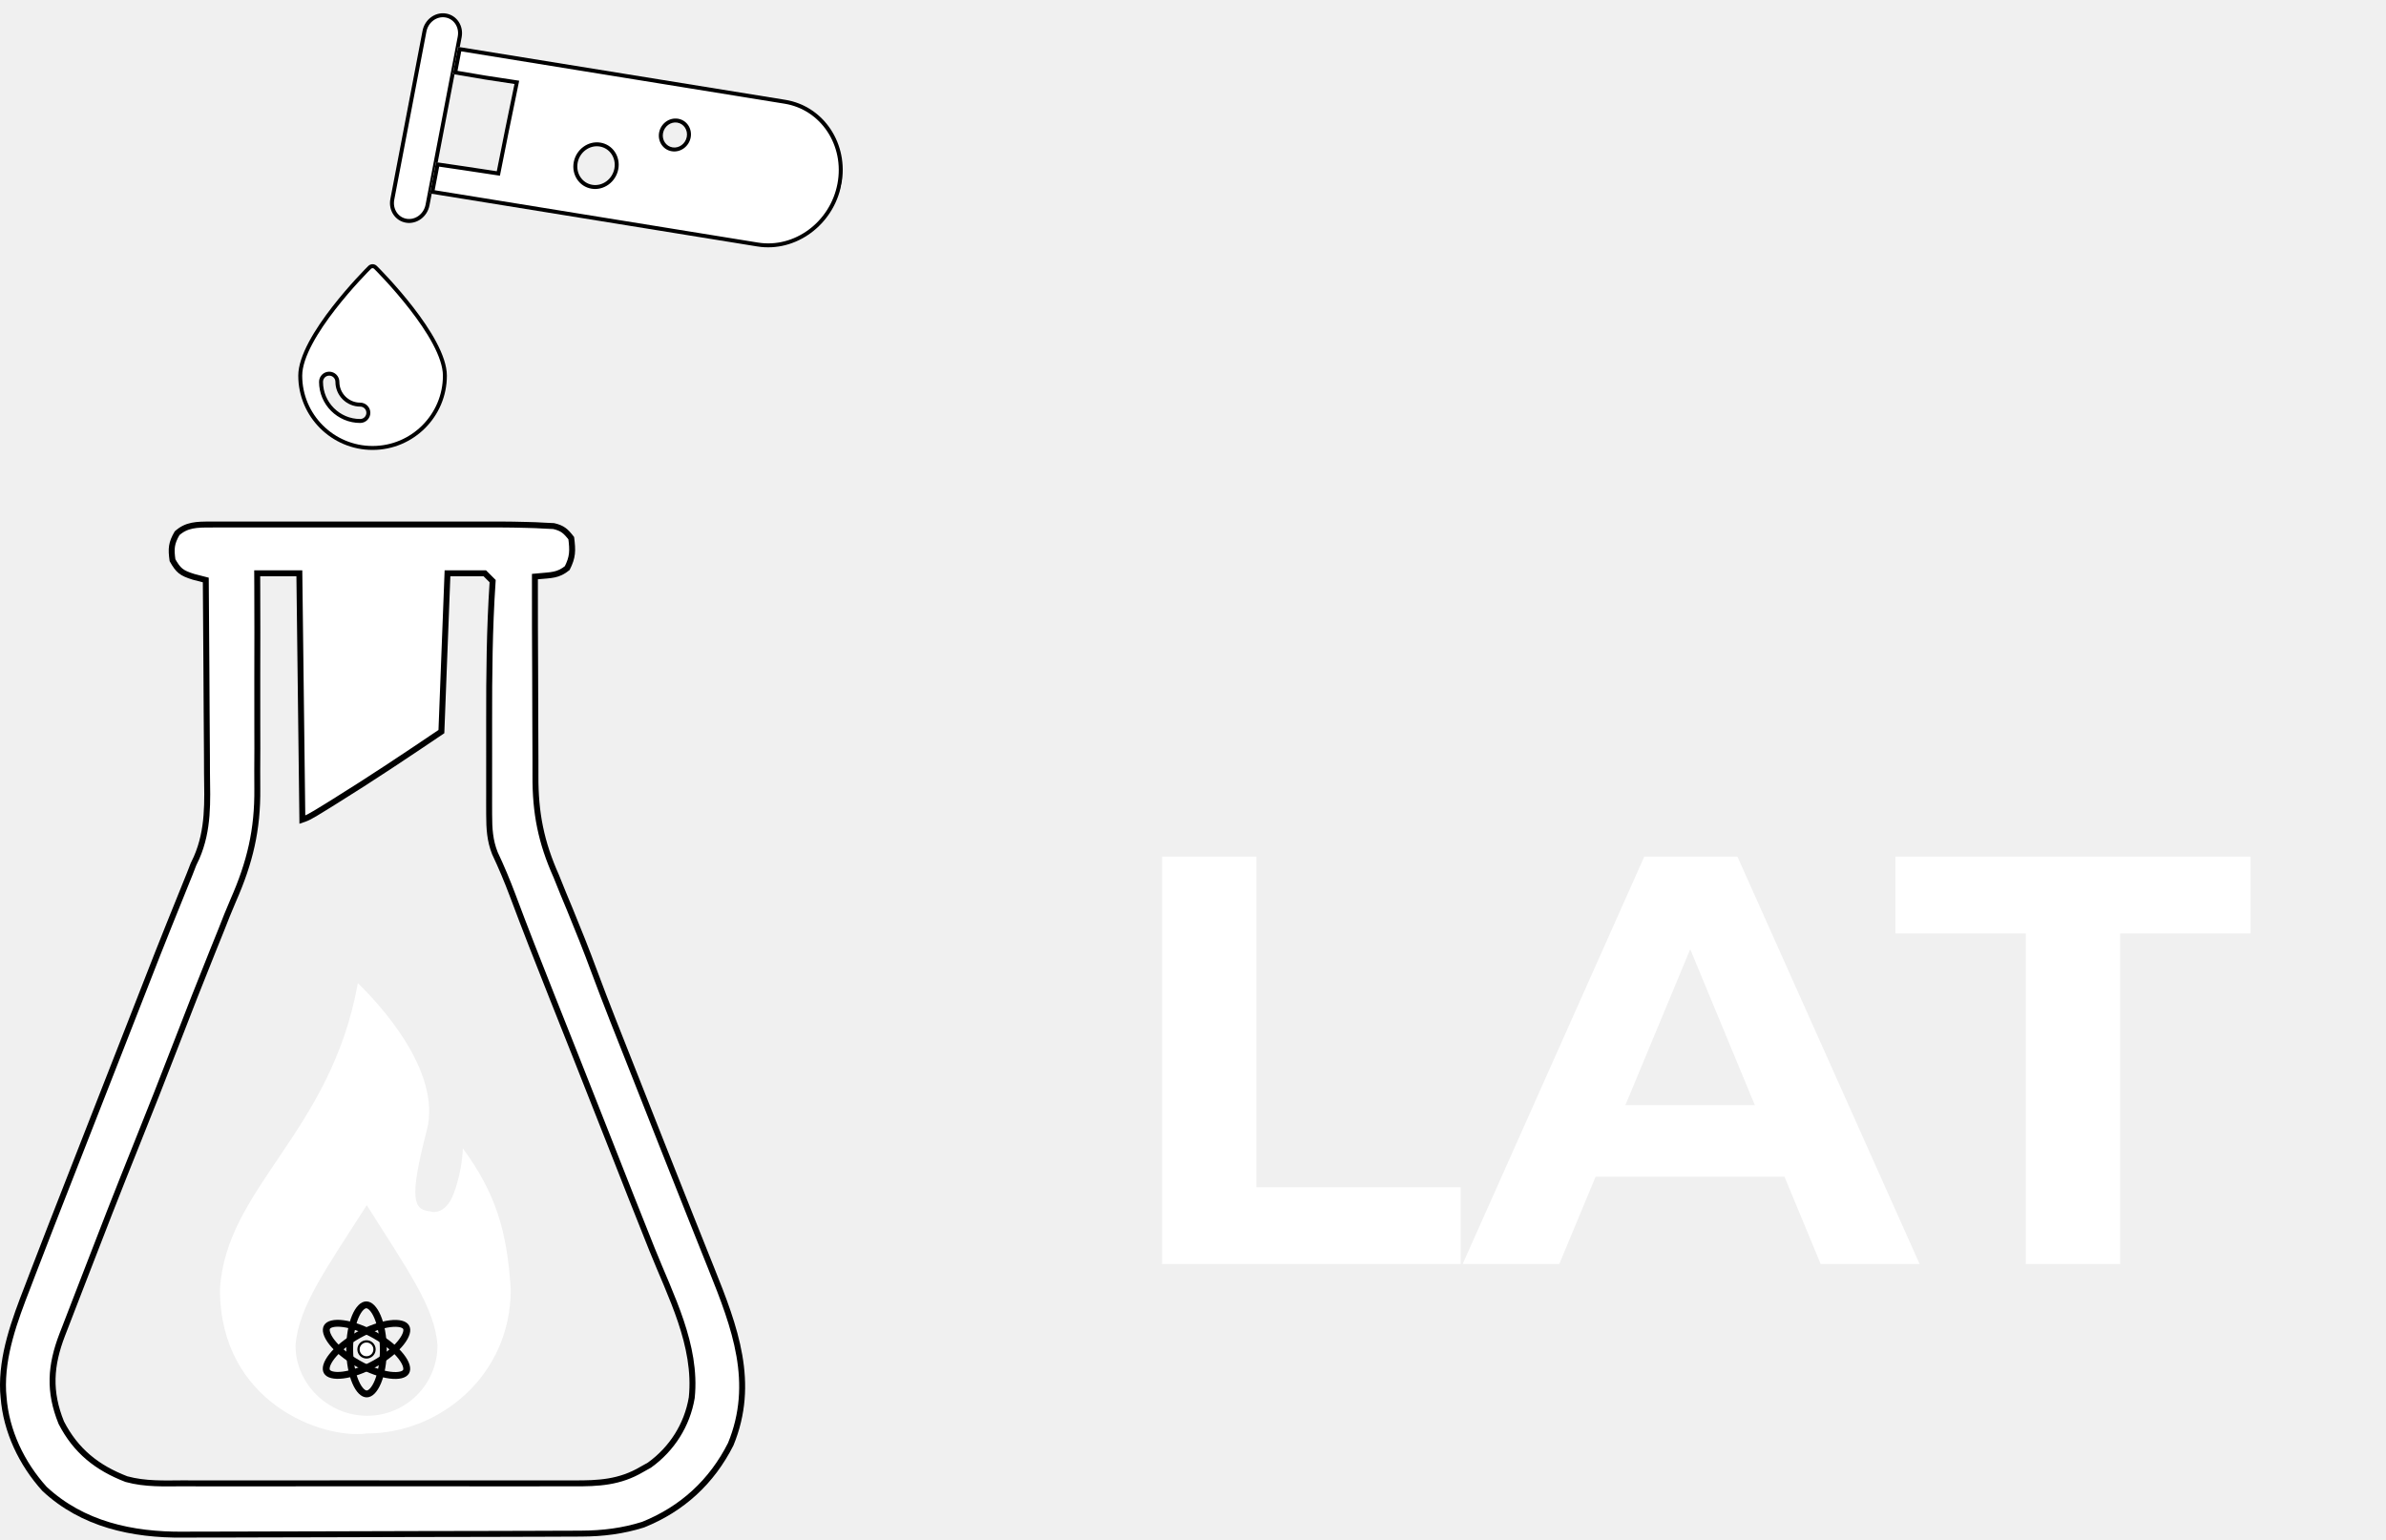
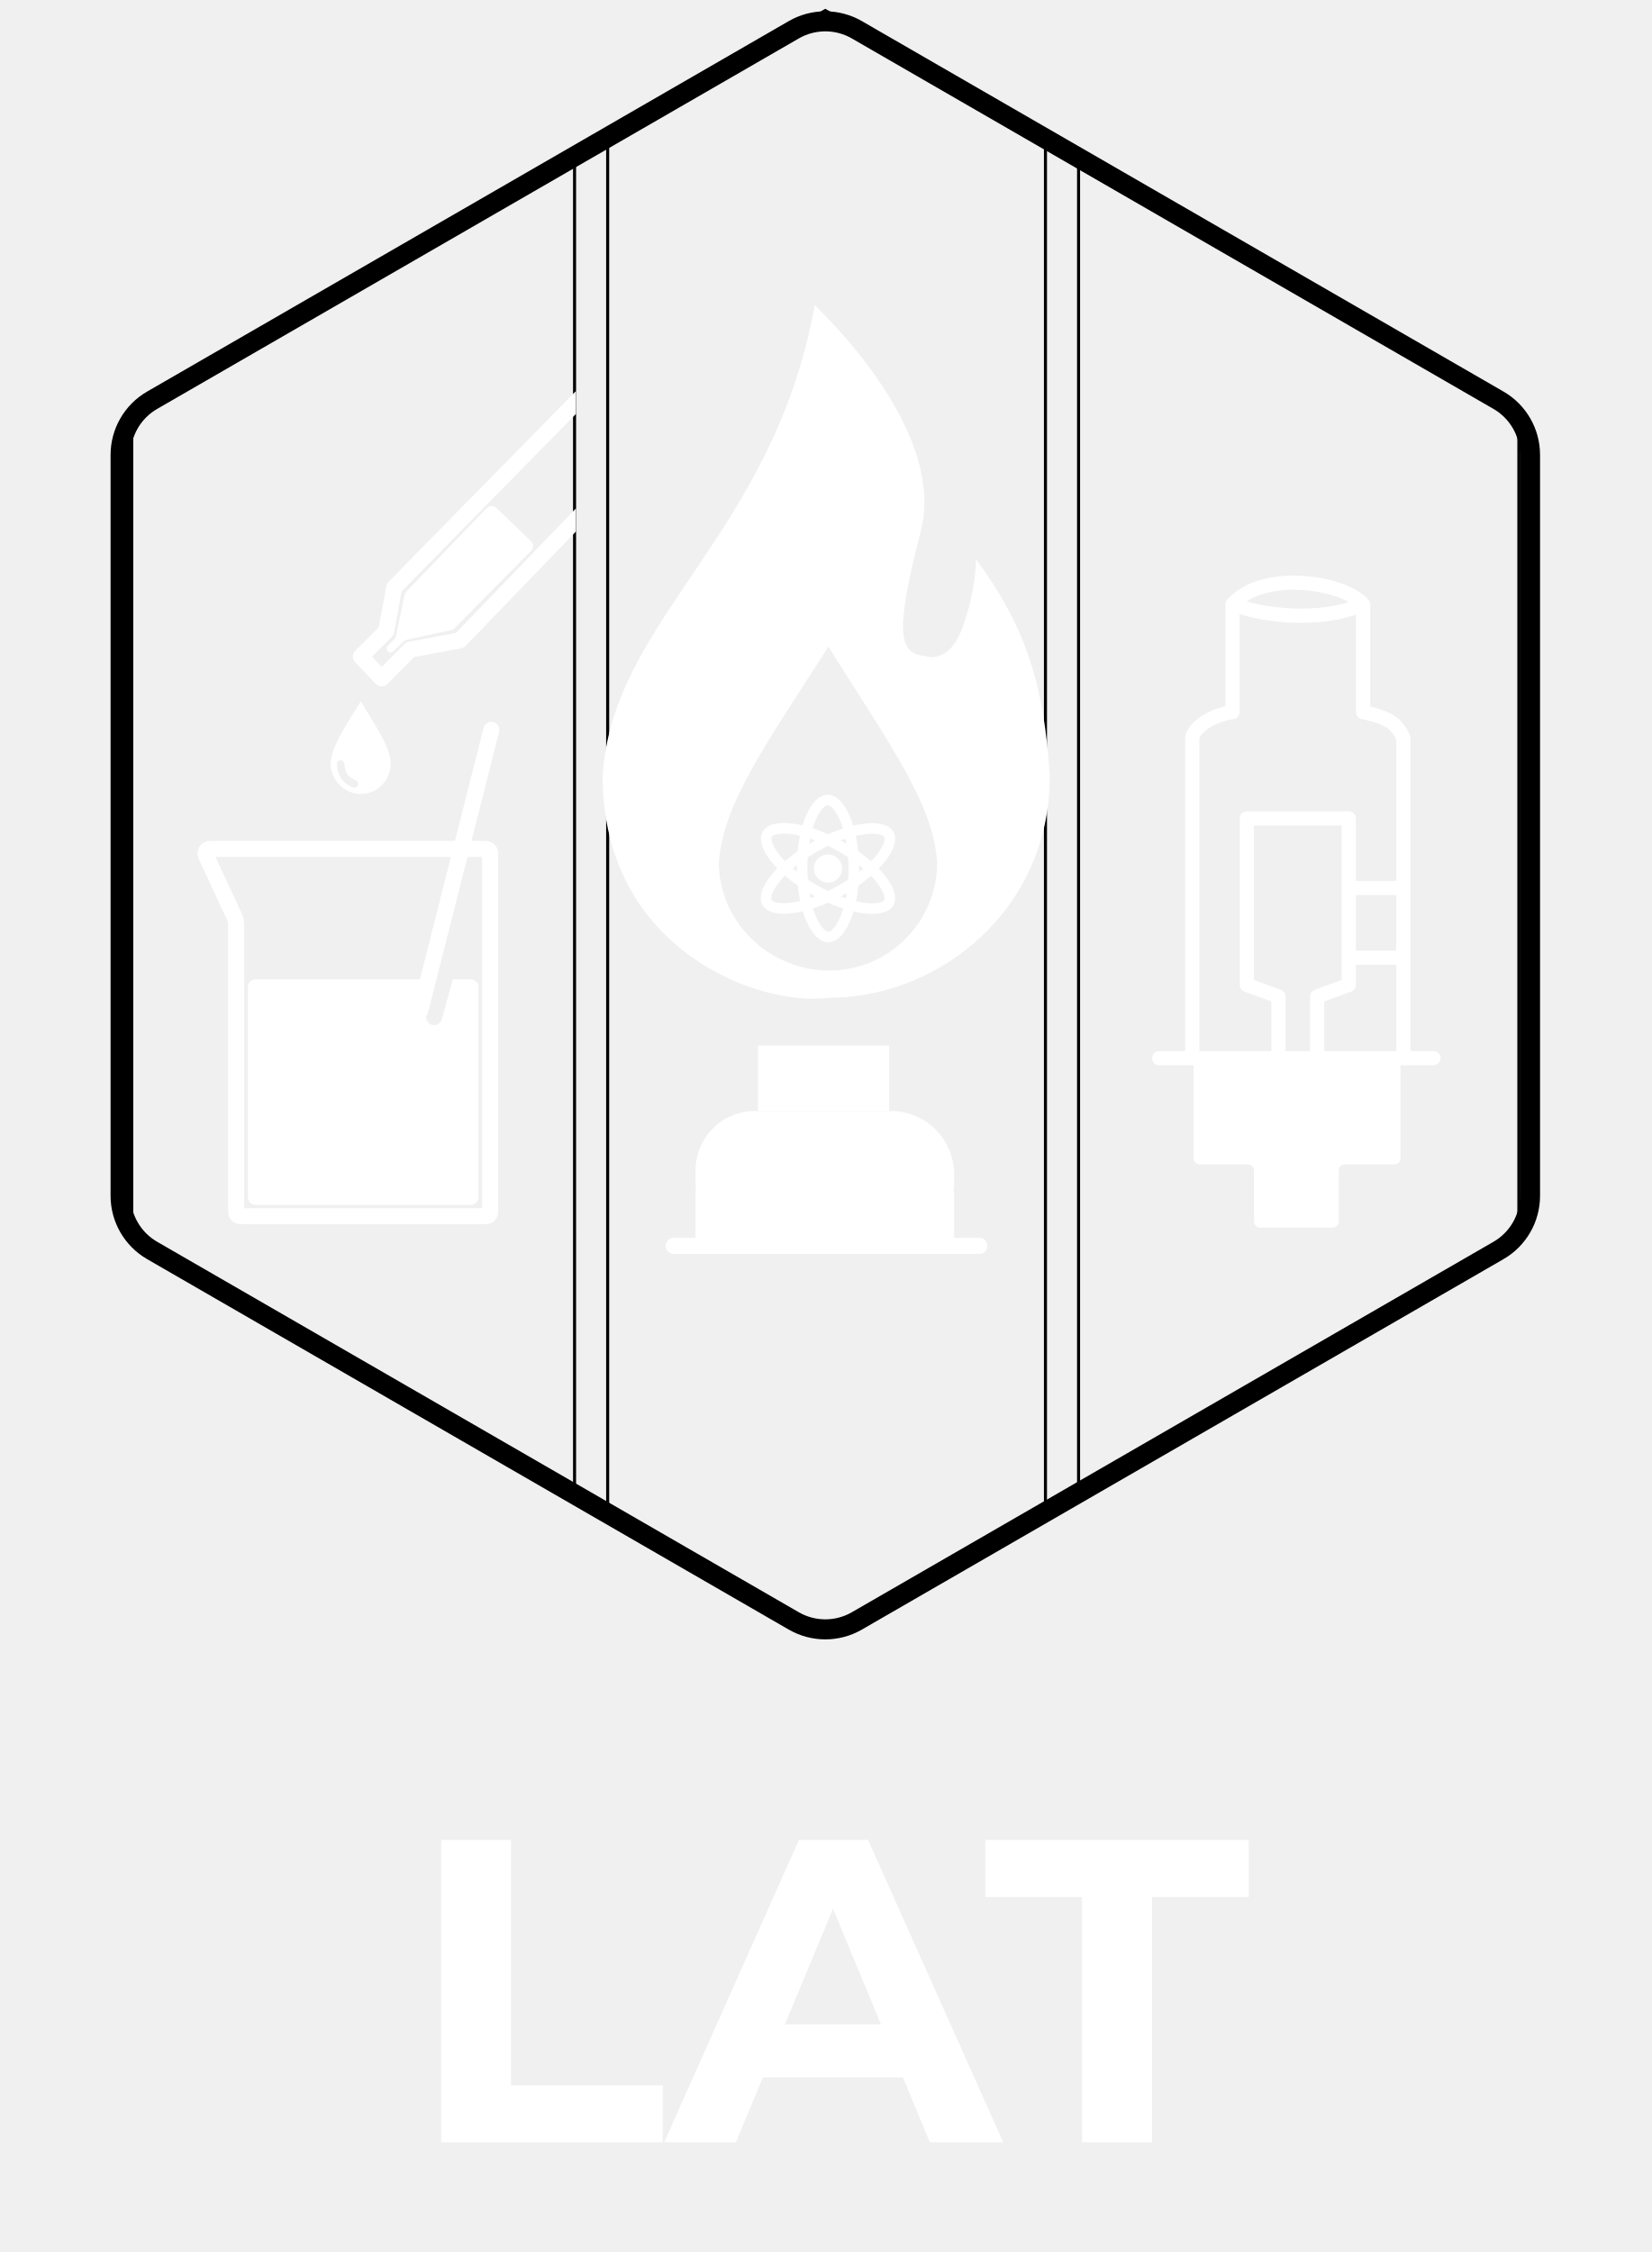
- <svg xmlns="http://www.w3.org/2000/svg" width="1204" height="777" viewBox="0 0 1204 777" fill="none">
-   <path d="M586.381 638V432.376H633.968V599.225H737.074V638H586.381ZM738.072 638L829.721 432.376H876.721L968.664 638H918.727L843.528 456.464H862.327L786.834 638H738.072ZM783.897 593.938L796.528 557.807H902.277L915.202 593.938H783.897ZM1022.26 638V471.151H956.465V432.376H1135.65V471.151H1069.85V638H1022.26Z" fill="white" />
-   <mask id="path-2-inside-1_382_33" fill="white">
-     <path d="M106.405 263.247C107.786 263.243 109.167 263.238 110.59 263.234C112.834 263.238 112.834 263.238 115.124 263.243C117.511 263.239 117.511 263.239 119.945 263.235C125.206 263.228 130.467 263.233 135.728 263.238C139.395 263.237 143.063 263.235 146.73 263.234C154.424 263.231 162.118 263.235 169.812 263.242C179.636 263.25 189.46 263.245 199.285 263.236C206.865 263.231 214.445 263.233 222.026 263.236C225.645 263.237 229.265 263.236 232.885 263.233C237.969 263.229 243.053 263.235 248.137 263.243C249.611 263.24 251.086 263.237 252.606 263.234C256.851 263.247 261.087 263.321 265.331 263.44C266.954 263.486 268.576 263.531 270.248 263.578C272.681 263.705 272.681 263.705 275.164 263.834C277.37 263.937 277.37 263.937 279.62 264.042C284.677 265.211 286.569 266.968 289.701 271.058C290.59 278.055 290.61 281.467 287.417 287.722C282.125 292.088 278.191 291.734 271.424 292.388C271.411 308.256 271.448 324.123 271.546 339.991C271.59 347.362 271.618 354.732 271.607 362.103C271.596 369.236 271.631 376.367 271.696 383.5C271.712 386.201 271.714 388.903 271.698 391.604C271.606 410.235 274.48 424.691 282.086 441.695C283.285 444.643 284.477 447.594 285.655 450.55C286.747 453.186 287.842 455.82 288.94 458.454C293.215 468.812 297.353 479.187 301.232 489.7C307.371 506.264 313.957 522.659 320.441 539.089C322.158 543.443 323.875 547.797 325.591 552.151C327.433 556.821 329.275 561.491 331.117 566.16C332.545 569.782 333.972 573.403 335.399 577.025C340.174 589.134 344.965 601.237 349.796 613.325C352.167 619.26 354.531 625.198 356.895 631.136C358.034 633.993 359.177 636.848 360.323 639.702C372.275 669.472 383.097 697.966 370.088 729.602C360.347 748.901 345.144 762.909 325.025 770.97C314.703 774.239 304.32 775.532 293.502 775.574C291.575 775.585 289.647 775.596 287.661 775.607C285.552 775.612 283.443 775.616 281.333 775.62C279.09 775.629 276.847 775.639 274.604 775.65C267.263 775.682 259.922 775.698 252.581 775.713C250.041 775.719 247.502 775.726 244.962 775.732C233.022 775.761 221.082 775.783 209.142 775.795C195.418 775.81 181.696 775.85 167.973 775.912C157.328 775.958 146.683 775.98 136.038 775.985C129.698 775.989 123.359 776.002 117.019 776.041C111.042 776.077 105.065 776.083 99.088 776.067C96.915 776.066 94.741 776.076 92.568 776.097C66.504 776.336 40.996 770.834 21.391 752.55C9.653 739.59 1.603 722.795 0.305 705.267C0.227 704.295 0.148 703.323 0.067 702.321C-0.748 683.807 5.991 665.884 12.585 648.896C13.382 646.812 14.177 644.727 14.971 642.642C17.671 635.575 20.409 628.523 23.152 621.472C23.656 620.176 24.159 618.88 24.678 617.545C31.466 600.078 38.299 582.629 45.153 565.187C49.375 554.439 53.582 543.686 57.78 532.929C79.516 477.247 79.516 477.247 90.625 449.756C91.288 448.111 91.951 446.466 92.633 444.771C93.193 443.39 93.752 442.009 94.328 440.587C94.967 438.941 95.605 437.296 96.263 435.6C96.778 434.517 97.293 433.434 97.823 432.319C103.851 418.431 103.13 404.717 102.95 389.876C102.939 387.099 102.93 384.322 102.924 381.545C102.901 374.289 102.841 367.034 102.774 359.778C102.711 352.353 102.684 344.927 102.653 337.502C102.588 322.971 102.484 308.441 102.355 293.911C100.673 293.477 98.99 293.043 97.256 292.596C90.794 290.584 88.863 289.119 85.601 283.246C84.692 276.884 84.906 273.765 88.171 268.201C93.576 263.233 99.287 263.25 106.405 263.247ZM131.295 290.864C131.303 292.492 131.311 294.119 131.319 295.796C131.387 311.28 131.389 326.761 131.331 342.245C131.302 350.201 131.296 358.157 131.342 366.113C131.386 373.819 131.368 381.523 131.312 389.229C131.301 392.141 131.31 395.053 131.342 397.965C131.555 419.072 127.576 435.738 119.071 455.057C116.928 459.96 114.991 464.933 113.041 469.916C111.639 473.396 110.235 476.876 108.829 480.354C102.548 495.956 96.399 511.602 90.361 527.299C83.831 544.271 77.148 561.177 70.37 578.052C61.211 600.859 52.257 623.739 43.451 646.685C41.522 651.703 39.583 656.715 37.64 661.727C36.523 664.623 35.406 667.52 34.29 670.416C33.792 671.697 33.293 672.979 32.78 674.299C26.978 689.436 26.101 702.175 32.291 717.456C39.451 731.333 49.8 739.555 64.233 745.138C73.459 747.668 82.957 747.248 92.449 747.191C94.8 747.2 97.151 747.21 99.502 747.224C105.847 747.251 112.19 747.241 118.535 747.221C125.196 747.206 131.857 747.22 138.518 747.23C149.699 747.241 160.88 747.226 172.062 747.197C184.964 747.164 197.865 747.175 210.767 747.208C221.874 747.236 232.981 747.24 244.087 747.224C250.708 747.215 257.329 747.213 263.95 747.233C270.175 747.251 276.399 747.239 282.624 747.204C284.9 747.196 287.176 747.198 289.452 747.211C301.857 747.278 312.304 746.789 323.21 740.309C324.426 739.629 325.641 738.95 326.893 738.249C337.863 730.353 345.311 718.659 347.58 705.267C350.228 679.333 337.011 654.661 327.589 631.09C326.415 628.138 325.241 625.186 324.068 622.233C321.762 616.429 319.454 610.626 317.143 604.823C313.421 595.468 309.743 586.095 306.075 576.718C300.624 562.8 295.125 548.9 289.612 535.006C288.914 533.245 288.215 531.484 287.496 529.67C283.974 520.793 280.45 511.917 276.923 503.042C270.221 486.161 263.566 469.27 257.214 452.254C254.525 445.1 251.608 438.133 248.342 431.221C245.698 424.576 245.339 418.271 245.333 411.173C245.328 409.35 245.324 407.527 245.319 405.649C245.323 402.703 245.323 402.703 245.328 399.696C245.327 397.628 245.325 395.56 245.324 393.492C245.321 389.146 245.325 384.801 245.332 380.456C245.34 374.981 245.335 369.506 245.326 364.031C245.294 340.621 245.505 317.279 247.053 293.911C245.545 292.403 245.545 292.403 244.007 290.864C238.478 290.864 232.949 290.864 227.253 290.864C227.16 293.264 227.068 295.664 226.973 298.137C226.051 322.12 225.129 346.104 224.206 370.088C206.189 382.256 188.136 394.336 169.659 405.796C167.644 407.05 167.644 407.05 165.588 408.33C156.251 414.076 156.251 414.076 151.096 415.794C150.593 374.567 150.091 333.34 149.573 290.864C143.541 290.864 137.509 290.864 131.295 290.864Z" />
-   </mask>
-   <path d="M106.405 263.247C107.786 263.243 109.167 263.238 110.59 263.234C112.834 263.238 112.834 263.238 115.124 263.243C117.511 263.239 117.511 263.239 119.945 263.235C125.206 263.228 130.467 263.233 135.728 263.238C139.395 263.237 143.063 263.235 146.73 263.234C154.424 263.231 162.118 263.235 169.812 263.242C179.636 263.25 189.46 263.245 199.285 263.236C206.865 263.231 214.445 263.233 222.026 263.236C225.645 263.237 229.265 263.236 232.885 263.233C237.969 263.229 243.053 263.235 248.137 263.243C249.611 263.24 251.086 263.237 252.606 263.234C256.851 263.247 261.087 263.321 265.331 263.44C266.954 263.486 268.576 263.531 270.248 263.578C272.681 263.705 272.681 263.705 275.164 263.834C277.37 263.937 277.37 263.937 279.62 264.042C284.677 265.211 286.569 266.968 289.701 271.058C290.59 278.055 290.61 281.467 287.417 287.722C282.125 292.088 278.191 291.734 271.424 292.388C271.411 308.256 271.448 324.123 271.546 339.991C271.59 347.362 271.618 354.732 271.607 362.103C271.596 369.236 271.631 376.367 271.696 383.5C271.712 386.201 271.714 388.903 271.698 391.604C271.606 410.235 274.48 424.691 282.086 441.695C283.285 444.643 284.477 447.594 285.655 450.55C286.747 453.186 287.842 455.82 288.94 458.454C293.215 468.812 297.353 479.187 301.232 489.7C307.371 506.264 313.957 522.659 320.441 539.089C322.158 543.443 323.875 547.797 325.591 552.151C327.433 556.821 329.275 561.491 331.117 566.16C332.545 569.782 333.972 573.403 335.399 577.025C340.174 589.134 344.965 601.237 349.796 613.325C352.167 619.26 354.531 625.198 356.895 631.136C358.034 633.993 359.177 636.848 360.323 639.702C372.275 669.472 383.097 697.966 370.088 729.602C360.347 748.901 345.144 762.909 325.025 770.97C314.703 774.239 304.32 775.532 293.502 775.574C291.575 775.585 289.647 775.596 287.661 775.607C285.552 775.612 283.443 775.616 281.333 775.62C279.09 775.629 276.847 775.639 274.604 775.65C267.263 775.682 259.922 775.698 252.581 775.713C250.041 775.719 247.502 775.726 244.962 775.732C233.022 775.761 221.082 775.783 209.142 775.795C195.418 775.81 181.696 775.85 167.973 775.912C157.328 775.958 146.683 775.98 136.038 775.985C129.698 775.989 123.359 776.002 117.019 776.041C111.042 776.077 105.065 776.083 99.088 776.067C96.915 776.066 94.741 776.076 92.568 776.097C66.504 776.336 40.996 770.834 21.391 752.55C9.653 739.59 1.603 722.795 0.305 705.267C0.227 704.295 0.148 703.323 0.067 702.321C-0.748 683.807 5.991 665.884 12.585 648.896C13.382 646.812 14.177 644.727 14.971 642.642C17.671 635.575 20.409 628.523 23.152 621.472C23.656 620.176 24.159 618.88 24.678 617.545C31.466 600.078 38.299 582.629 45.153 565.187C49.375 554.439 53.582 543.686 57.78 532.929C79.516 477.247 79.516 477.247 90.625 449.756C91.288 448.111 91.951 446.466 92.633 444.771C93.193 443.39 93.752 442.009 94.328 440.587C94.967 438.941 95.605 437.296 96.263 435.6C96.778 434.517 97.293 433.434 97.823 432.319C103.851 418.431 103.13 404.717 102.95 389.876C102.939 387.099 102.93 384.322 102.924 381.545C102.901 374.289 102.841 367.034 102.774 359.778C102.711 352.353 102.684 344.927 102.653 337.502C102.588 322.971 102.484 308.441 102.355 293.911C100.673 293.477 98.99 293.043 97.256 292.596C90.794 290.584 88.863 289.119 85.601 283.246C84.692 276.884 84.906 273.765 88.171 268.201C93.576 263.233 99.287 263.25 106.405 263.247ZM131.295 290.864C131.303 292.492 131.311 294.119 131.319 295.796C131.387 311.28 131.389 326.761 131.331 342.245C131.302 350.201 131.296 358.157 131.342 366.113C131.386 373.819 131.368 381.523 131.312 389.229C131.301 392.141 131.31 395.053 131.342 397.965C131.555 419.072 127.576 435.738 119.071 455.057C116.928 459.96 114.991 464.933 113.041 469.916C111.639 473.396 110.235 476.876 108.829 480.354C102.548 495.956 96.399 511.602 90.361 527.299C83.831 544.271 77.148 561.177 70.37 578.052C61.211 600.859 52.257 623.739 43.451 646.685C41.522 651.703 39.583 656.715 37.64 661.727C36.523 664.623 35.406 667.52 34.29 670.416C33.792 671.697 33.293 672.979 32.78 674.299C26.978 689.436 26.101 702.175 32.291 717.456C39.451 731.333 49.8 739.555 64.233 745.138C73.459 747.668 82.957 747.248 92.449 747.191C94.8 747.2 97.151 747.21 99.502 747.224C105.847 747.251 112.19 747.241 118.535 747.221C125.196 747.206 131.857 747.22 138.518 747.23C149.699 747.241 160.88 747.226 172.062 747.197C184.964 747.164 197.865 747.175 210.767 747.208C221.874 747.236 232.981 747.24 244.087 747.224C250.708 747.215 257.329 747.213 263.95 747.233C270.175 747.251 276.399 747.239 282.624 747.204C284.9 747.196 287.176 747.198 289.452 747.211C301.857 747.278 312.304 746.789 323.21 740.309C324.426 739.629 325.641 738.95 326.893 738.249C337.863 730.353 345.311 718.659 347.58 705.267C350.228 679.333 337.011 654.661 327.589 631.09C326.415 628.138 325.241 625.186 324.068 622.233C321.762 616.429 319.454 610.626 317.143 604.823C313.421 595.468 309.743 586.095 306.075 576.718C300.624 562.8 295.125 548.9 289.612 535.006C288.914 533.245 288.215 531.484 287.496 529.67C283.974 520.793 280.45 511.917 276.923 503.042C270.221 486.161 263.566 469.27 257.214 452.254C254.525 445.1 251.608 438.133 248.342 431.221C245.698 424.576 245.339 418.271 245.333 411.173C245.328 409.35 245.324 407.527 245.319 405.649C245.323 402.703 245.323 402.703 245.328 399.696C245.327 397.628 245.325 395.56 245.324 393.492C245.321 389.146 245.325 384.801 245.332 380.456C245.34 374.981 245.335 369.506 245.326 364.031C245.294 340.621 245.505 317.279 247.053 293.911C245.545 292.403 245.545 292.403 244.007 290.864C238.478 290.864 232.949 290.864 227.253 290.864C227.16 293.264 227.068 295.664 226.973 298.137C226.051 322.12 225.129 346.104 224.206 370.088C206.189 382.256 188.136 394.336 169.659 405.796C167.644 407.05 167.644 407.05 165.588 408.33C156.251 414.076 156.251 414.076 151.096 415.794C150.593 374.567 150.091 333.34 149.573 290.864C143.541 290.864 137.509 290.864 131.295 290.864Z" fill="white" stroke="black" stroke-width="6" mask="url(#path-2-inside-1_382_33)" />
-   <path d="M180.584 496.231C189.921 505.262 223.267 540.176 215.375 570.481C206.299 605.332 208.667 610.571 216.888 611.395C216.888 611.395 224.451 614.425 228.989 602.303C233.512 590.221 233.527 579.643 233.527 579.573C250.167 602.303 255.882 621.311 257.73 650.792C257.73 694.735 221.426 723.526 185.122 723.526C162.432 726.557 111 707.831 111 650.792C114.025 599.272 166.97 571.996 180.584 496.231ZM185.066 608.302C165.128 639.622 150.604 659.352 149.127 679.082C149.127 698.695 165.736 714.595 185.312 714.595C204.889 714.595 220.759 698.695 220.759 679.082C219.528 660.092 205.744 641.102 185.066 608.302Z" fill="white" />
-   <path d="M189.185 673.927C194.958 677.194 199.554 681.059 202.337 684.605C203.732 686.381 204.616 688.007 205.008 689.377C205.398 690.74 205.266 691.701 204.873 692.365C204.48 693.029 203.693 693.619 202.29 693.968C200.88 694.318 198.997 694.378 196.727 694.081C192.195 693.488 186.478 691.517 180.704 688.25C174.931 684.984 170.334 681.118 167.551 677.572C166.157 675.796 165.273 674.17 164.881 672.8C164.491 671.437 164.623 670.476 165.016 669.812C165.41 669.148 166.196 668.558 167.599 668.21C169.009 667.86 170.891 667.799 173.162 668.096C177.693 668.689 183.411 670.66 189.185 673.927Z" stroke="black" stroke-width="3.466" />
-   <path d="M193.437 681.049C193.47 687.561 192.382 693.38 190.662 697.51C189.801 699.578 188.814 701.141 187.805 702.162C186.801 703.177 185.874 703.566 185.057 703.57C184.24 703.574 183.309 703.194 182.296 702.189C181.276 701.177 180.274 699.624 179.392 697.564C177.63 693.451 176.482 687.643 176.449 681.131C176.417 674.619 177.506 668.8 179.226 664.67C180.087 662.602 181.073 661.038 182.083 660.017C183.086 659.002 184.013 658.614 184.83 658.61C185.647 658.606 186.579 658.985 187.592 659.99C188.612 661.002 189.614 662.556 190.496 664.616C192.258 668.729 193.405 674.537 193.437 681.049Z" stroke="black" stroke-width="3.466" />
-   <path d="M189.155 688.264C183.369 691.51 177.643 693.459 173.109 694.035C170.837 694.324 168.955 694.256 167.546 693.901C166.144 693.547 165.36 692.954 164.97 692.289C164.58 691.623 164.451 690.662 164.847 689.301C165.244 687.932 166.135 686.31 167.536 684.539C170.333 681.004 174.945 677.155 180.731 673.91C186.517 670.665 192.243 668.715 196.776 668.139C199.047 667.851 200.929 667.918 202.338 668.273C203.74 668.627 204.524 669.22 204.914 669.885C205.305 670.551 205.433 671.512 205.038 672.873C204.64 674.242 203.751 675.864 202.349 677.635C199.552 681.171 194.941 685.019 189.155 688.264Z" stroke="black" stroke-width="3.466" />
-   <circle cx="184.944" cy="681.089" r="4.044" fill="white" stroke="black" stroke-width="1.155" />
-   <g clip-path="url(#clip0_382_33)">
-     <path d="M197.969 100.601L214.195 15.758C215.198 10.515 219.987 7.004 224.872 7.809L224.874 7.81C229.762 8.601 232.965 13.395 231.963 18.634L215.737 103.477C214.735 108.712 209.949 112.217 205.057 111.425C200.17 110.634 196.966 105.845 197.969 100.601Z" fill="white" stroke="black" stroke-width="2" />
-     <mask id="path-9-inside-2_382_33" fill="white">
-       <path d="M235.332 84.105L250.68 86.426L254.827 65.629L259.605 42.395L244.752 40.136L228.513 37.389L231.143 23.638L396.264 50.374C415.769 53.533 428.452 72.742 424.556 93.111C420.661 113.48 401.612 127.552 382.107 124.394L216.986 97.658L220.009 81.854L235.332 84.105ZM334.58 67.168C333.92 70.618 336.063 73.849 339.365 74.384C342.668 74.918 345.881 72.555 346.541 69.105C347.2 65.655 345.058 62.425 341.755 61.89C338.452 61.356 335.24 63.718 334.58 67.168ZM291.499 82.119C290.478 87.458 293.793 92.458 298.905 93.286C304.016 94.113 308.988 90.455 310.01 85.116C311.03 79.778 307.714 74.778 302.603 73.951C297.492 73.123 292.52 76.781 291.499 82.119Z" />
-     </mask>
-     <path d="M235.332 84.105L250.68 86.426L254.827 65.629L259.605 42.395L244.752 40.136L228.513 37.389L231.143 23.638L396.264 50.374C415.769 53.533 428.452 72.742 424.556 93.111C420.661 113.48 401.612 127.552 382.107 124.394L216.986 97.658L220.009 81.854L235.332 84.105ZM334.58 67.168C333.92 70.618 336.063 73.849 339.365 74.384C342.668 74.918 345.881 72.555 346.541 69.105C347.2 65.655 345.058 62.425 341.755 61.89C338.452 61.356 335.24 63.718 334.58 67.168ZM291.499 82.119C290.478 87.458 293.793 92.458 298.905 93.286C304.016 94.113 308.988 90.455 310.01 85.116C311.03 79.778 307.714 74.778 302.603 73.951C297.492 73.123 292.52 76.781 291.499 82.119Z" fill="white" />
-     <path d="M235.332 84.105L235.687 82.138L235.679 82.137L235.332 84.105ZM250.68 86.426L250.325 88.393L252.267 88.686L252.65 86.761L250.68 86.426ZM254.827 65.629L252.859 65.282L252.857 65.294L254.827 65.629ZM259.605 42.395L261.573 42.742L261.985 40.737L259.961 40.429L259.605 42.395ZM244.752 40.136L244.363 42.097L244.379 42.1L244.395 42.102L244.752 40.136ZM228.513 37.389L226.54 37.069L226.167 39.019L228.124 39.35L228.513 37.389ZM231.143 23.638L231.519 21.675L229.545 21.355L229.169 23.319L231.143 23.638ZM396.264 50.374L396.639 48.411L396.639 48.411L396.264 50.374ZM424.556 93.111L426.53 93.43L426.53 93.43L424.556 93.111ZM382.107 124.394L381.732 126.358L381.732 126.358L382.107 124.394ZM216.986 97.658L215.013 97.339L214.637 99.302L216.611 99.622L216.986 97.658ZM220.009 81.854L220.355 79.886L218.405 79.6L218.035 81.535L220.009 81.854ZM334.58 67.168L332.606 66.849L332.606 66.849L334.58 67.168ZM339.365 74.384L338.99 76.347L338.99 76.347L339.365 74.384ZM346.541 69.105L348.514 69.424L348.514 69.424L346.541 69.105ZM341.755 61.89L342.13 59.927L342.13 59.927L341.755 61.89ZM291.499 82.119L289.525 81.799L289.525 81.799L291.499 82.119ZM298.905 93.286L298.529 95.249L298.529 95.249L298.905 93.286ZM310.01 85.116L311.983 85.436L311.983 85.436L310.01 85.116ZM302.603 73.951L302.978 71.987L302.978 71.987L302.603 73.951ZM235.332 84.105L234.977 86.072L250.325 88.393L250.68 86.426L251.035 84.459L235.687 82.138L235.332 84.105ZM250.68 86.426L252.65 86.761L256.798 65.964L254.827 65.629L252.857 65.294L248.709 86.091L250.68 86.426ZM254.827 65.629L256.796 65.975L261.573 42.742L259.605 42.395L257.637 42.049L252.859 65.282L254.827 65.629ZM259.605 42.395L259.961 40.429L245.109 38.169L244.752 40.136L244.395 42.102L259.248 44.362L259.605 42.395ZM244.752 40.136L245.141 38.175L228.903 35.428L228.513 37.389L228.124 39.35L244.363 42.097L244.752 40.136ZM228.513 37.389L230.487 37.708L233.117 23.958L231.143 23.638L229.169 23.319L226.54 37.069L228.513 37.389ZM231.143 23.638L230.767 25.602L395.888 52.338L396.264 50.374L396.639 48.411L231.519 21.675L231.143 23.638ZM396.264 50.374L395.888 52.338C414.209 55.305 426.289 73.411 422.583 92.791L424.556 93.111L426.53 93.43C430.614 72.073 417.328 51.761 396.639 48.411L396.264 50.374ZM424.556 93.111L422.583 92.791C418.876 112.172 400.804 125.397 382.483 122.431L382.107 124.394L381.732 126.358C402.421 129.707 422.445 114.788 426.53 93.43L424.556 93.111ZM382.107 124.394L382.483 122.431L217.362 95.695L216.986 97.658L216.611 99.622L381.732 126.358L382.107 124.394ZM216.986 97.658L218.96 97.978L221.982 82.174L220.009 81.854L218.035 81.535L215.013 97.339L216.986 97.658ZM220.009 81.854L219.662 83.822L234.986 86.073L235.332 84.105L235.679 82.137L220.355 79.886L220.009 81.854ZM334.58 67.168L332.606 66.849C331.757 71.292 334.508 75.621 338.99 76.347L339.365 74.384L339.741 72.42C337.618 72.076 336.083 69.945 336.553 67.488L334.58 67.168ZM339.365 74.384L338.99 76.347C343.472 77.073 347.664 73.867 348.514 69.424L346.541 69.105L344.567 68.785C344.097 71.242 341.864 72.764 339.741 72.42L339.365 74.384ZM346.541 69.105L348.514 69.424C349.364 64.981 346.612 60.653 342.13 59.927L341.755 61.89L341.379 63.854C343.503 64.198 345.037 66.329 344.567 68.785L346.541 69.105ZM341.755 61.89L342.13 59.927C337.648 59.201 333.456 62.405 332.606 66.849L334.58 67.168L336.553 67.488C337.023 65.031 339.256 63.51 341.379 63.854L341.755 61.89ZM291.499 82.119L289.525 81.799C288.314 88.132 292.238 94.23 298.529 95.249L298.905 93.286L299.28 91.322C295.349 90.685 292.641 86.784 293.472 82.439L291.499 82.119ZM298.905 93.286L298.529 95.249C304.82 96.267 310.772 91.768 311.983 85.436L310.01 85.116L308.036 84.797C307.205 89.142 303.212 91.959 299.28 91.322L298.905 93.286ZM310.01 85.116L311.983 85.436C313.194 79.104 309.268 73.006 302.978 71.987L302.603 73.951L302.227 75.914C306.159 76.551 308.867 80.451 308.036 84.797L310.01 85.116ZM302.603 73.951L302.978 71.987C296.688 70.969 290.737 75.468 289.525 81.799L291.499 82.119L293.472 82.439C294.304 78.093 298.295 75.278 302.227 75.914L302.603 73.951Z" fill="black" mask="url(#path-9-inside-2_382_33)" />
-   </g>
-   <mask id="path-11-inside-3_382_33" fill="white">
-     <path d="M185.812 134.262C187.031 133.043 188.969 133.043 190.188 134.262C191.656 135.699 225.5 169.543 225.5 189.605C225.5 210.293 208.687 227.105 188 227.105C167.313 227.105 150.5 210.293 150.5 189.605C150.5 169.543 184.344 135.699 185.812 134.262ZM166.125 189.605C164.399 189.605 163 191.003 163 192.73C163 203.07 171.411 211.48 181.75 211.48C183.476 211.48 184.875 210.083 184.875 208.355C184.875 206.628 183.476 205.23 181.75 205.23C174.857 205.23 169.25 199.625 169.25 192.73C169.25 191.003 167.851 189.605 166.125 189.605Z" />
-   </mask>
-   <path d="M185.812 134.262C187.031 133.043 188.969 133.043 190.188 134.262C191.656 135.699 225.5 169.543 225.5 189.605C225.5 210.293 208.687 227.105 188 227.105C167.313 227.105 150.5 210.293 150.5 189.605C150.5 169.543 184.344 135.699 185.812 134.262ZM166.125 189.605C164.399 189.605 163 191.003 163 192.73C163 203.07 171.411 211.48 181.75 211.48C183.476 211.48 184.875 210.083 184.875 208.355C184.875 206.628 183.476 205.23 181.75 205.23C174.857 205.23 169.25 199.625 169.25 192.73C169.25 191.003 167.851 189.605 166.125 189.605Z" fill="white" />
-   <path d="M185.812 134.262L187.211 135.691L187.219 135.684L187.227 135.676L185.812 134.262ZM190.188 134.262L188.773 135.676L188.781 135.684L188.789 135.691L190.188 134.262ZM225.5 189.605H227.5V189.605H225.5ZM150.5 189.605H148.5V189.605H150.5ZM185.812 134.262L187.227 135.676C187.664 135.238 188.336 135.238 188.773 135.676L190.188 134.262L191.602 132.848C189.602 130.848 186.398 130.848 184.398 132.848L185.812 134.262ZM190.188 134.262L188.789 135.691C189.487 136.375 198.246 145.125 206.814 156.175C211.099 161.701 215.301 167.757 218.423 173.634C221.569 179.559 223.5 185.084 223.5 189.605H225.5H227.5C227.5 184.096 225.2 177.867 221.955 171.758C218.686 165.603 214.335 159.346 209.975 153.724C201.254 142.477 192.357 133.586 191.586 132.832L190.188 134.262ZM225.5 189.605H223.5C223.5 209.188 207.583 225.105 188 225.105V227.105V229.105C209.792 229.105 227.5 211.398 227.5 189.605H225.5ZM188 227.105V225.105C168.417 225.105 152.5 209.188 152.5 189.605H150.5H148.5C148.5 211.398 166.208 229.105 188 229.105V227.105ZM150.5 189.605H152.5C152.5 185.084 154.431 179.559 157.577 173.634C160.699 167.757 164.901 161.701 169.186 156.175C177.754 145.125 186.513 136.375 187.211 135.691L185.812 134.262L184.414 132.832C183.643 133.586 174.746 142.477 166.025 153.724C161.665 159.346 157.314 165.603 154.045 171.758C150.8 177.867 148.5 184.096 148.5 189.605H150.5ZM166.125 189.605V187.605C163.295 187.605 161 189.898 161 192.73H163H165C165 192.109 165.503 191.605 166.125 191.605V189.605ZM163 192.73H161C161 204.174 170.306 213.48 181.75 213.48V211.48V209.48C172.515 209.48 165 201.965 165 192.73H163ZM181.75 211.48V213.48C184.58 213.48 186.875 211.188 186.875 208.355H184.875H182.875C182.875 208.977 182.372 209.48 181.75 209.48V211.48ZM184.875 208.355H186.875C186.875 205.523 184.58 203.23 181.75 203.23V205.23V207.23C182.372 207.23 182.875 207.734 182.875 208.355H184.875ZM181.75 205.23V203.23C175.962 203.23 171.25 198.52 171.25 192.73H169.25H167.25C167.25 200.729 173.753 207.23 181.75 207.23V205.23ZM169.25 192.73H171.25C171.25 189.898 168.955 187.605 166.125 187.605V189.605V191.605C166.747 191.605 167.25 192.109 167.25 192.73H169.25Z" fill="black" mask="url(#path-11-inside-3_382_33)" />
-   <defs>
-     <clipPath id="clip0_382_33">
-       <rect width="107.541" height="222.506" fill="white" transform="matrix(0.187765 -0.981753 0.98678 0.159776 194.999 110.809)" />
-     </clipPath>
-   </defs>
+ <svg xmlns="http://www.w3.org/2000/svg" width="542" height="739" viewBox="0 0 542 739" fill="none">
+   <path d="M159.69 166.755C160.551 165.859 161.974 165.83 162.871 166.688L174.228 177.555C175.138 178.426 175.158 179.873 174.272 180.768L149.136 206.164C148.829 206.474 148.439 206.688 148.014 206.781L133.457 209.947C133.048 210.036 132.671 210.237 132.37 210.529L129.058 213.731L128.903 213.844C127.735 214.694 126.276 213.254 127.11 212.075C127.152 212.016 127.199 211.961 127.25 211.909L129.344 209.815C129.654 209.505 129.867 209.111 129.956 208.681L132.75 195.268C132.836 194.853 133.038 194.471 133.332 194.165L159.69 166.755Z" fill="white" />
+   <path d="M144.765 703V603.779H167.727V684.29H217.48V703H144.765ZM217.961 703L262.186 603.779H284.865L329.231 703H305.134L268.848 615.402H277.919L241.491 703H217.961ZM240.074 681.738L246.169 664.304H297.197L303.433 681.738H240.074ZM355.095 703V622.489H323.344V603.779H409.808V622.489H378.057V703H355.095Z" fill="white" />
+   <path d="M188.552 488.218L43.24 406.173V135.091L188.551 50.599L188.552 488.218Z" stroke="black" />
+   <path d="M343.083 44.678V496.998L270.431 536.999L199.416 497.002V44.676L270.839 3.454L343.083 44.678Z" stroke="black" />
+   <path d="M498.437 137.968V406.994L353.947 487.811V53.888L498.437 137.968Z" stroke="black" />
+   <path d="M260.484 9.775C266.893 6.076 274.788 6.076 281.196 9.775L491.751 131.339C498.159 135.039 502.106 141.877 502.106 149.276V392.404C502.106 399.804 498.159 406.641 491.751 410.341L281.196 531.905C274.788 535.605 266.893 535.605 260.484 531.905L49.93 410.341C43.522 406.641 39.573 399.804 39.573 392.404V149.276C39.573 141.877 43.521 135.039 49.93 131.339L260.484 9.775Z" stroke="black" stroke-width="6.576" />
+   <path d="M221.109 408.837H321.38" stroke="white" stroke-width="5.258" stroke-linecap="round" stroke-linejoin="round" />
+   <path d="M228.244 384.163C228.244 373.351 236.948 364.587 247.686 364.587H292.422C303.852 364.587 313.118 373.917 313.118 385.426V388.163C313.118 399.788 303.758 409.212 292.213 409.212H249.149C237.604 409.212 228.244 399.788 228.244 388.163V384.163Z" fill="white" />
+   <path d="M228.244 391.11H313.118V409.212H228.244V391.11Z" fill="white" />
+   <path d="M248.731 343.116H291.795V364.587H248.731V343.116Z" fill="white" />
+   <path d="M267.361 100.133C276.698 109.163 310.045 144.077 302.152 174.383C293.077 209.234 295.445 214.472 303.665 215.296C303.665 215.296 311.229 218.326 315.767 206.204C320.288 194.127 320.305 183.553 320.305 183.475C336.944 206.204 342.659 225.213 344.508 254.693C344.508 298.637 308.204 327.428 271.899 327.428C249.209 330.458 197.777 311.733 197.777 254.693C200.803 203.173 253.747 175.898 267.361 100.133ZM271.844 212.203C251.905 243.524 237.381 263.254 235.904 282.983C235.905 302.597 252.513 318.496 272.09 318.496C291.666 318.496 307.536 302.597 307.536 282.983C306.305 263.994 292.521 245.003 271.844 212.203Z" fill="white" />
+   <path d="M275.962 277.829C281.735 281.095 286.331 284.96 289.115 288.506C290.509 290.283 291.393 291.909 291.785 293.279C292.175 294.641 292.043 295.602 291.65 296.266C291.257 296.93 290.471 297.521 289.067 297.869C287.657 298.219 285.774 298.28 283.504 297.982C278.972 297.389 273.255 295.418 267.482 292.152C261.708 288.885 257.112 285.02 254.328 281.474C252.934 279.697 252.05 278.071 251.658 276.702C251.268 275.339 251.401 274.377 251.794 273.713C252.187 273.05 252.973 272.459 254.376 272.111C255.787 271.761 257.669 271.7 259.939 271.997C264.471 272.591 270.189 274.562 275.962 277.829Z" stroke="white" stroke-width="3.466" />
+   <path d="M280.215 284.95C280.248 291.462 279.159 297.282 277.439 301.411C276.578 303.479 275.592 305.042 274.582 306.064C273.579 307.078 272.651 307.468 271.834 307.472C271.017 307.475 270.086 307.095 269.073 306.09C268.053 305.079 267.051 303.525 266.169 301.466C264.408 297.353 263.26 291.544 263.227 285.032C263.194 278.52 264.283 272.701 266.003 268.571C266.865 266.503 267.851 264.939 268.861 263.918C269.864 262.904 270.791 262.515 271.607 262.511C272.424 262.507 273.356 262.887 274.369 263.891C275.39 264.903 276.391 266.457 277.274 268.517C279.035 272.63 280.182 278.439 280.215 284.95Z" stroke="white" stroke-width="3.466" />
+   <path d="M275.932 292.165C270.146 295.41 264.42 297.359 259.886 297.936C257.615 298.224 255.733 298.157 254.324 297.801C252.922 297.448 252.138 296.854 251.747 296.189C251.357 295.524 251.229 294.563 251.624 293.201C252.021 291.833 252.912 290.211 254.313 288.439C257.111 284.904 261.722 281.056 267.508 277.811C273.294 274.565 279.02 272.616 283.554 272.04C285.825 271.751 287.706 271.818 289.115 272.174C290.517 272.527 291.301 273.121 291.692 273.786C292.082 274.451 292.21 275.412 291.815 276.774C291.418 278.142 290.528 279.765 289.127 281.536C286.33 285.071 281.718 288.919 275.932 292.165Z" stroke="white" stroke-width="3.466" />
+   <circle cx="271.721" cy="284.991" r="4.621" fill="white" />
+   <path d="M413.515 402.851C412.415 402.851 411.523 401.959 411.523 400.859V384.11C411.523 383.009 410.631 382.118 409.531 382.118H393.724C392.624 382.118 391.732 381.226 391.732 380.126V349.241C391.732 348.14 392.624 347.248 393.724 347.248H457.594C458.694 347.248 459.586 348.14 459.586 349.241V380.126C459.586 381.226 458.694 382.118 457.594 382.118H441.316C440.216 382.118 439.324 383.009 439.324 384.11V400.859C439.324 401.959 438.432 402.851 437.332 402.851H413.515Z" fill="white" />
+   <path d="M380.422 347.248H391.26M470.422 347.248H460.527M460.527 347.248H432.254M460.527 347.248V314.264M447.333 198.348V233.688C447.333 233.688 452.516 234.63 455.815 236.515C459.113 238.4 460.527 242.17 460.527 242.17V291.41M447.333 198.348C440.736 190.808 414.349 187.039 404.453 198.348M447.333 198.348C435.553 203.531 417.647 203.06 404.453 198.348M404.453 198.348V233.688C404.453 233.688 399.741 234.159 395.5 236.986C391.26 239.813 391.26 242.17 391.26 242.17V347.248M391.26 347.248H419.532M419.532 347.248V326.986L409.165 323.217V268.557H442.621V291.41M419.532 347.248H432.254M432.254 347.248V326.986L442.621 323.217V314.264M442.621 314.264H460.527M442.621 314.264V291.41M460.527 314.264V291.41M442.621 291.41H460.527" stroke="white" stroke-width="4.648" stroke-linecap="round" stroke-linejoin="round" />
+   <path d="M68.907 278.56H159.381C160.199 278.56 160.861 279.223 160.861 280.041V397.629C160.861 398.447 160.199 399.109 159.381 399.109H78.972C78.154 399.109 77.49 398.447 77.49 397.629V303.54C77.49 302.56 77.277 301.592 76.864 300.703L67.564 280.664C67.108 279.682 67.825 278.56 68.907 278.56Z" stroke="white" stroke-width="5.258" />
+   <path d="M118.397 230.154C124.092 239.539 127.889 244.973 128.228 250.406C128.227 256.018 123.857 260.567 118.466 260.567C113.074 260.567 108.5 256.018 108.5 250.406C108.907 244.761 112.906 239.116 118.397 230.154ZM111.787 249.47C111.106 249.47 110.554 250.022 110.554 250.703V250.71C110.554 250.713 110.555 250.717 110.555 250.721C110.555 250.729 110.554 250.739 110.555 250.751C110.555 250.775 110.556 250.806 110.558 250.845C110.561 250.922 110.567 251.029 110.578 251.161C110.601 251.425 110.645 251.793 110.732 252.229C110.906 253.098 111.255 254.268 111.963 255.447C112.539 256.407 113.585 257.153 114.325 257.61C114.721 257.855 115.086 258.051 115.353 258.187C115.486 258.254 115.596 258.308 115.675 258.345C115.714 258.363 115.746 258.377 115.769 258.388C115.78 258.393 115.789 258.397 115.796 258.4C115.799 258.402 115.802 258.403 115.804 258.404C115.805 258.405 115.806 258.405 115.807 258.405L115.809 258.406L115.927 258.451C116.521 258.645 117.177 258.362 117.436 257.778C117.711 257.156 117.43 256.427 116.808 256.151H116.806L116.792 256.145C116.778 256.138 116.756 256.128 116.727 256.114C116.667 256.086 116.578 256.043 116.468 255.987C116.247 255.875 115.945 255.713 115.622 255.514C114.925 255.082 114.327 254.595 114.077 254.179C113.552 253.304 113.285 252.419 113.15 251.746C113.084 251.412 113.051 251.137 113.035 250.951C113.027 250.859 113.023 250.789 113.021 250.746C113.021 250.725 113.021 250.711 113.021 250.703C113.021 250.022 112.468 249.47 111.787 249.47Z" fill="white" />
+   <path d="M137.953 331.512L161.237 239.503" stroke="white" stroke-width="5.258" stroke-linecap="round" stroke-linejoin="round" />
+   <path d="M154.53 321.393C155.892 321.393 156.996 322.497 156.996 323.858V392.904C156.996 394.266 155.892 395.37 154.53 395.37H83.841C82.479 395.37 81.375 394.266 81.375 392.904V323.858C81.375 322.497 82.479 321.393 83.841 321.393H143.137L139.926 333.068C139.541 334.468 140.364 335.915 141.764 336.3C143.164 336.685 144.611 335.862 144.996 334.462L148.59 321.393H154.53Z" fill="white" />
+   <path d="M189 135.84L131.814 194.042L129.317 207.6C129.22 208.123 128.967 208.606 128.59 208.982L122.093 215.479L125.272 218.835L132.802 211.306L132.948 211.171C133.298 210.87 133.723 210.665 134.18 210.58L149.588 207.713L189 166.839V174.413L152.79 211.969C152.41 212.363 151.916 212.628 151.378 212.729L135.943 215.6L127.081 224.463C126.579 224.964 125.895 225.242 125.186 225.232C124.477 225.223 123.801 224.927 123.313 224.412L116.517 217.238C115.538 216.204 115.56 214.578 116.567 213.571L124.295 205.843L126.79 192.299C126.885 191.783 127.132 191.307 127.5 190.933L189 128.337V135.84Z" fill="white" />
</svg>
